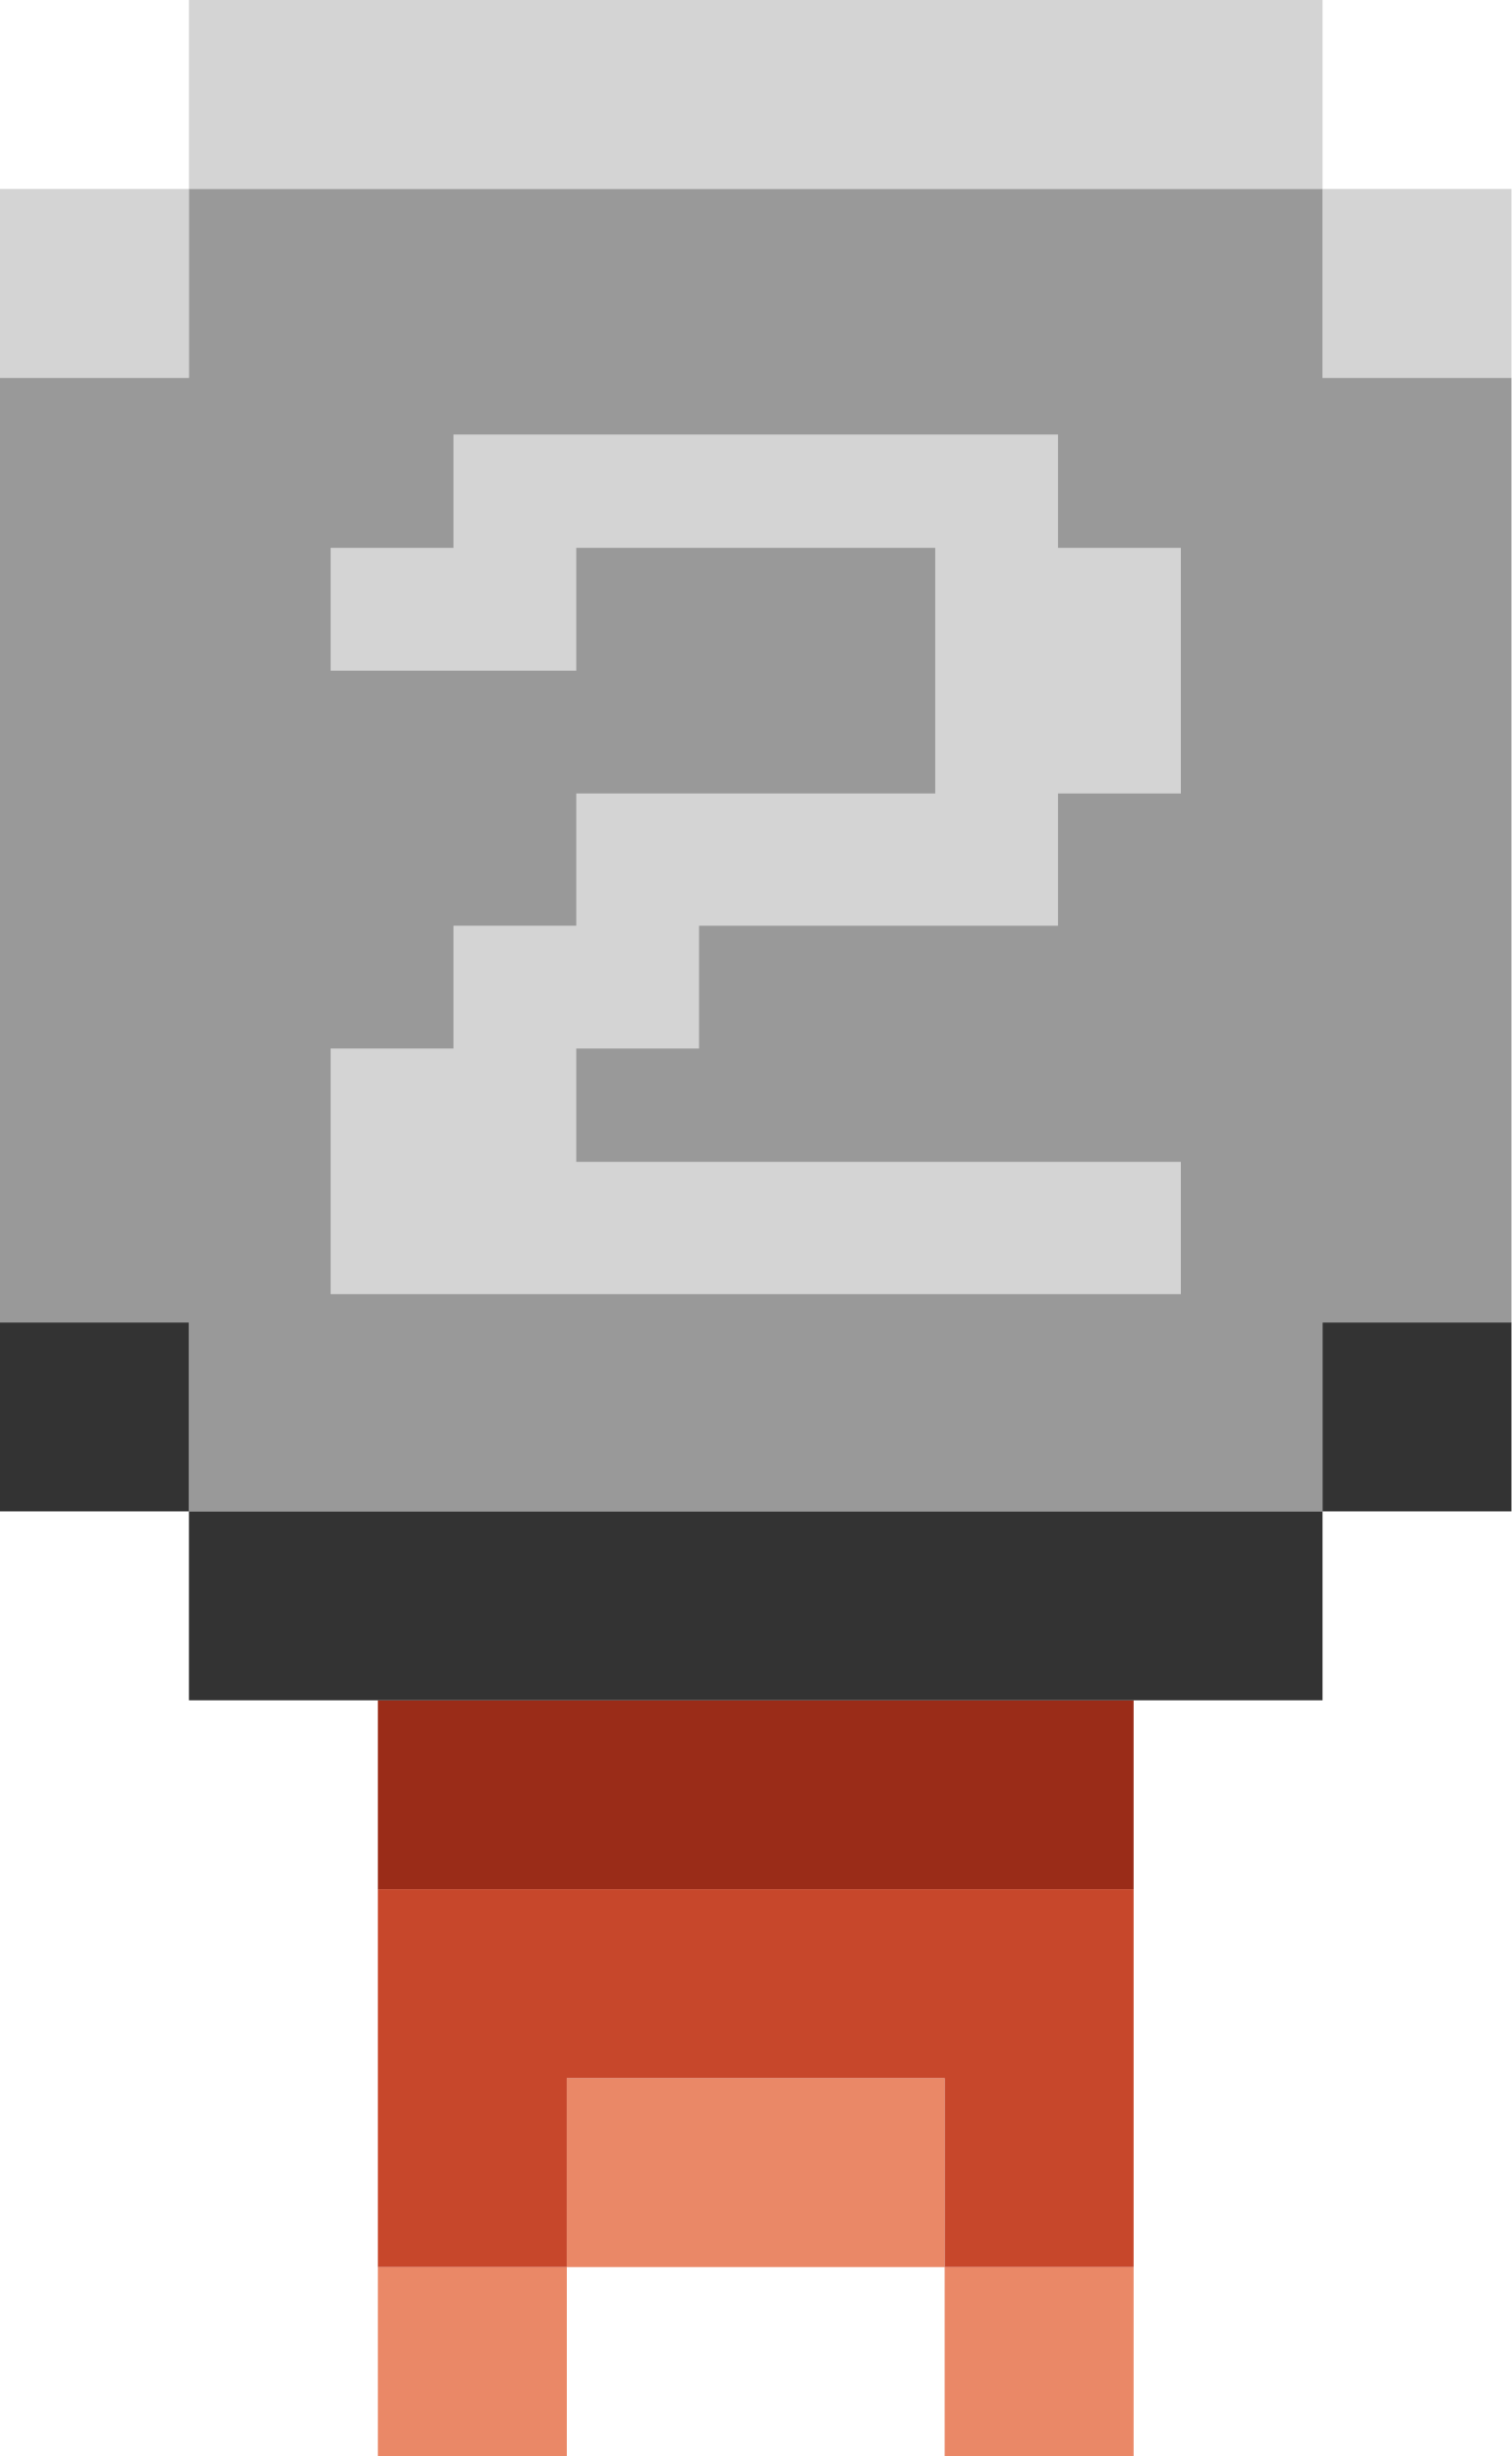
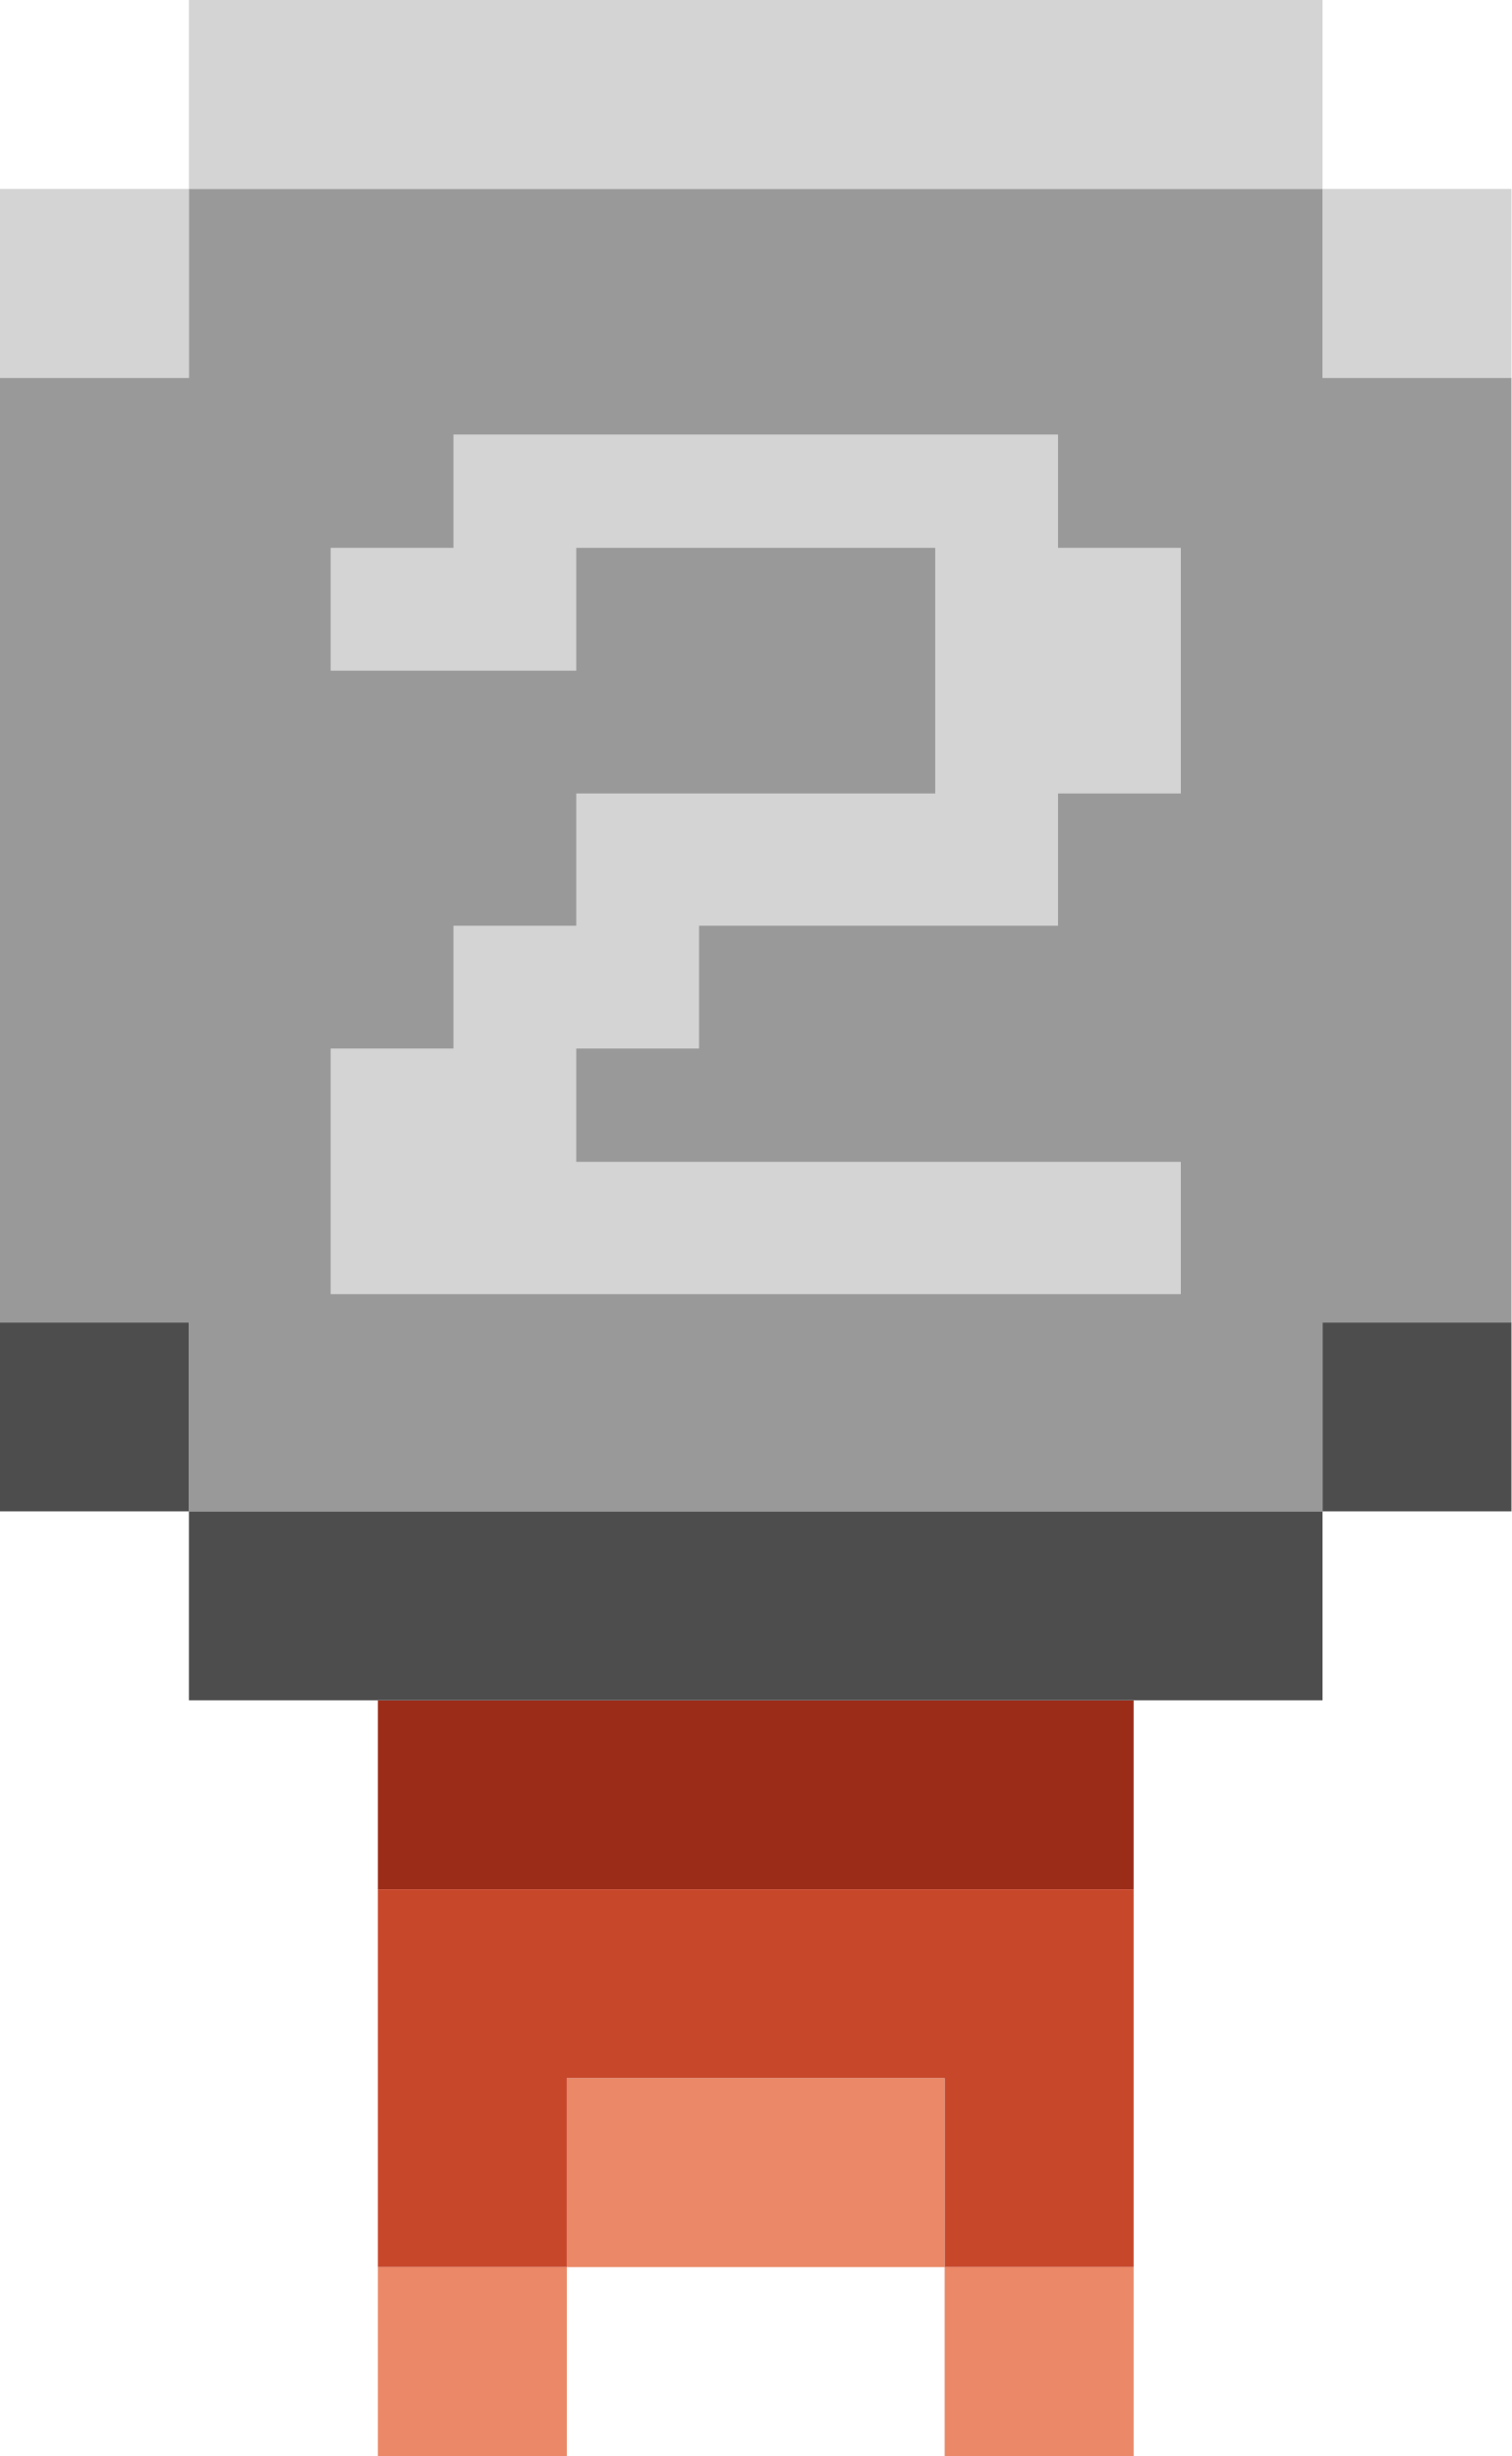
<svg xmlns="http://www.w3.org/2000/svg" version="1.1" id="Layer_1" x="0px" y="0px" viewBox="0 0 16 26" style="enable-background:new 0 0 16 26;" xml:space="preserve">
  <style type="text/css">
	.st0{fill:#D4D4D4;}
	.st1{fill:#999999;}
	.st2{fill:#9A2C18;}
	.st3{fill:#EA8867;}
	.st4{fill:#C7472B;}
- 	.st5{fill:#333333;}
+ 	.st5{fill:#4D4D4D;}
</style>
  <g>
    <path class="st0" d="M14,0v2H2V0H14z M16,2h-2v2h2V2z M2,2H0v2h2V2z" />
    <g>
      <polygon class="st1" points="16,4 16,14 14,14 14,16 2,16 2,14 0,14 0,4 2,4 2,2 14,2 14,4   " />
    </g>
    <rect x="4" y="18" class="st2" width="8" height="2" />
    <path class="st3" d="M10,22v2H6v-2H10z M6,24H4v2h2V24z M12,24h-2v2h2V24z" />
    <polygon class="st4" points="12,20 12,24 10,24 10,22 6,22 6,24 4,24 4,20  " />
    <path class="st5" d="M2,16H0v-2h2V16z M16,14h-2v2h2V14z M2,16v2h12v-2H2z" />
  </g>
  <polygon class="st0" points="11.2,5.8 11.2,4.6 9.9,4.6 8.6,4.6 7.4,4.6 6.1,4.6 4.8,4.6 4.8,5.8 3.5,5.8 3.5,7.1 4.8,7.1 6.1,7.1   6.1,5.8 7.4,5.8 8.6,5.8 9.9,5.8 9.9,7.1 9.9,8.4 8.6,8.4 7.4,8.4 6.1,8.4 6.1,9.8 4.8,9.8 4.8,11.1 3.5,11.1 3.5,12.3 3.5,13.7   12.5,13.7 12.5,12.3 6.1,12.3 6.1,11.1 7.4,11.1 7.4,9.8 7.4,9.8 9.9,9.8 11.2,9.8 11.2,8.4 12.5,8.4 12.5,7.1 12.5,5.8 " />
</svg>
